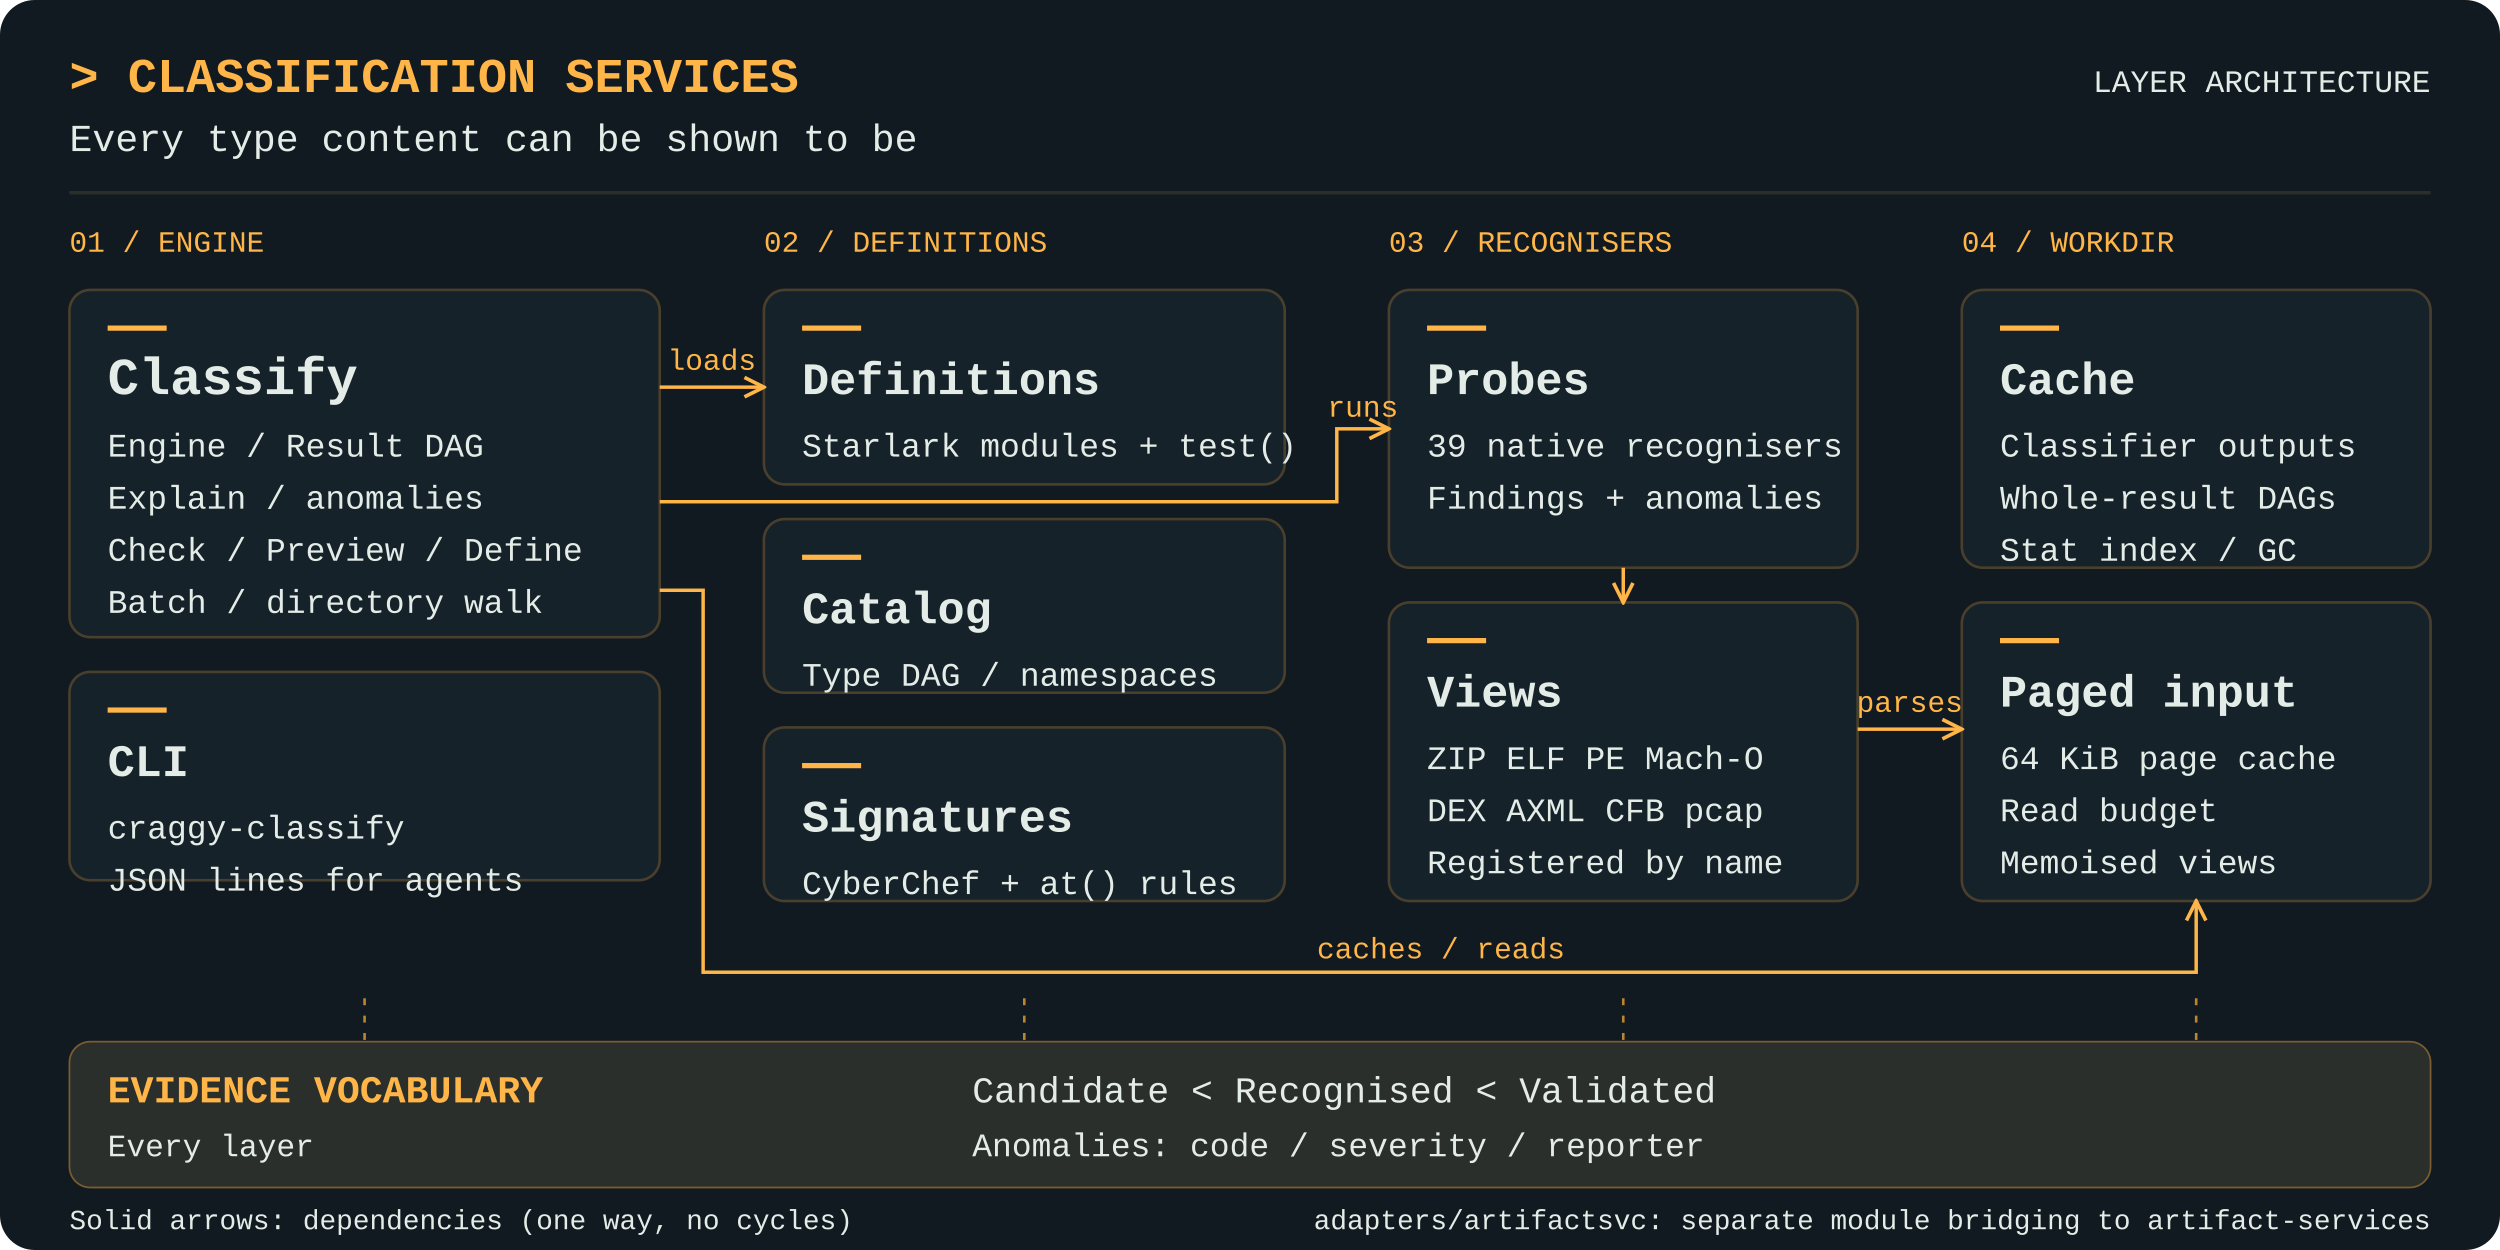
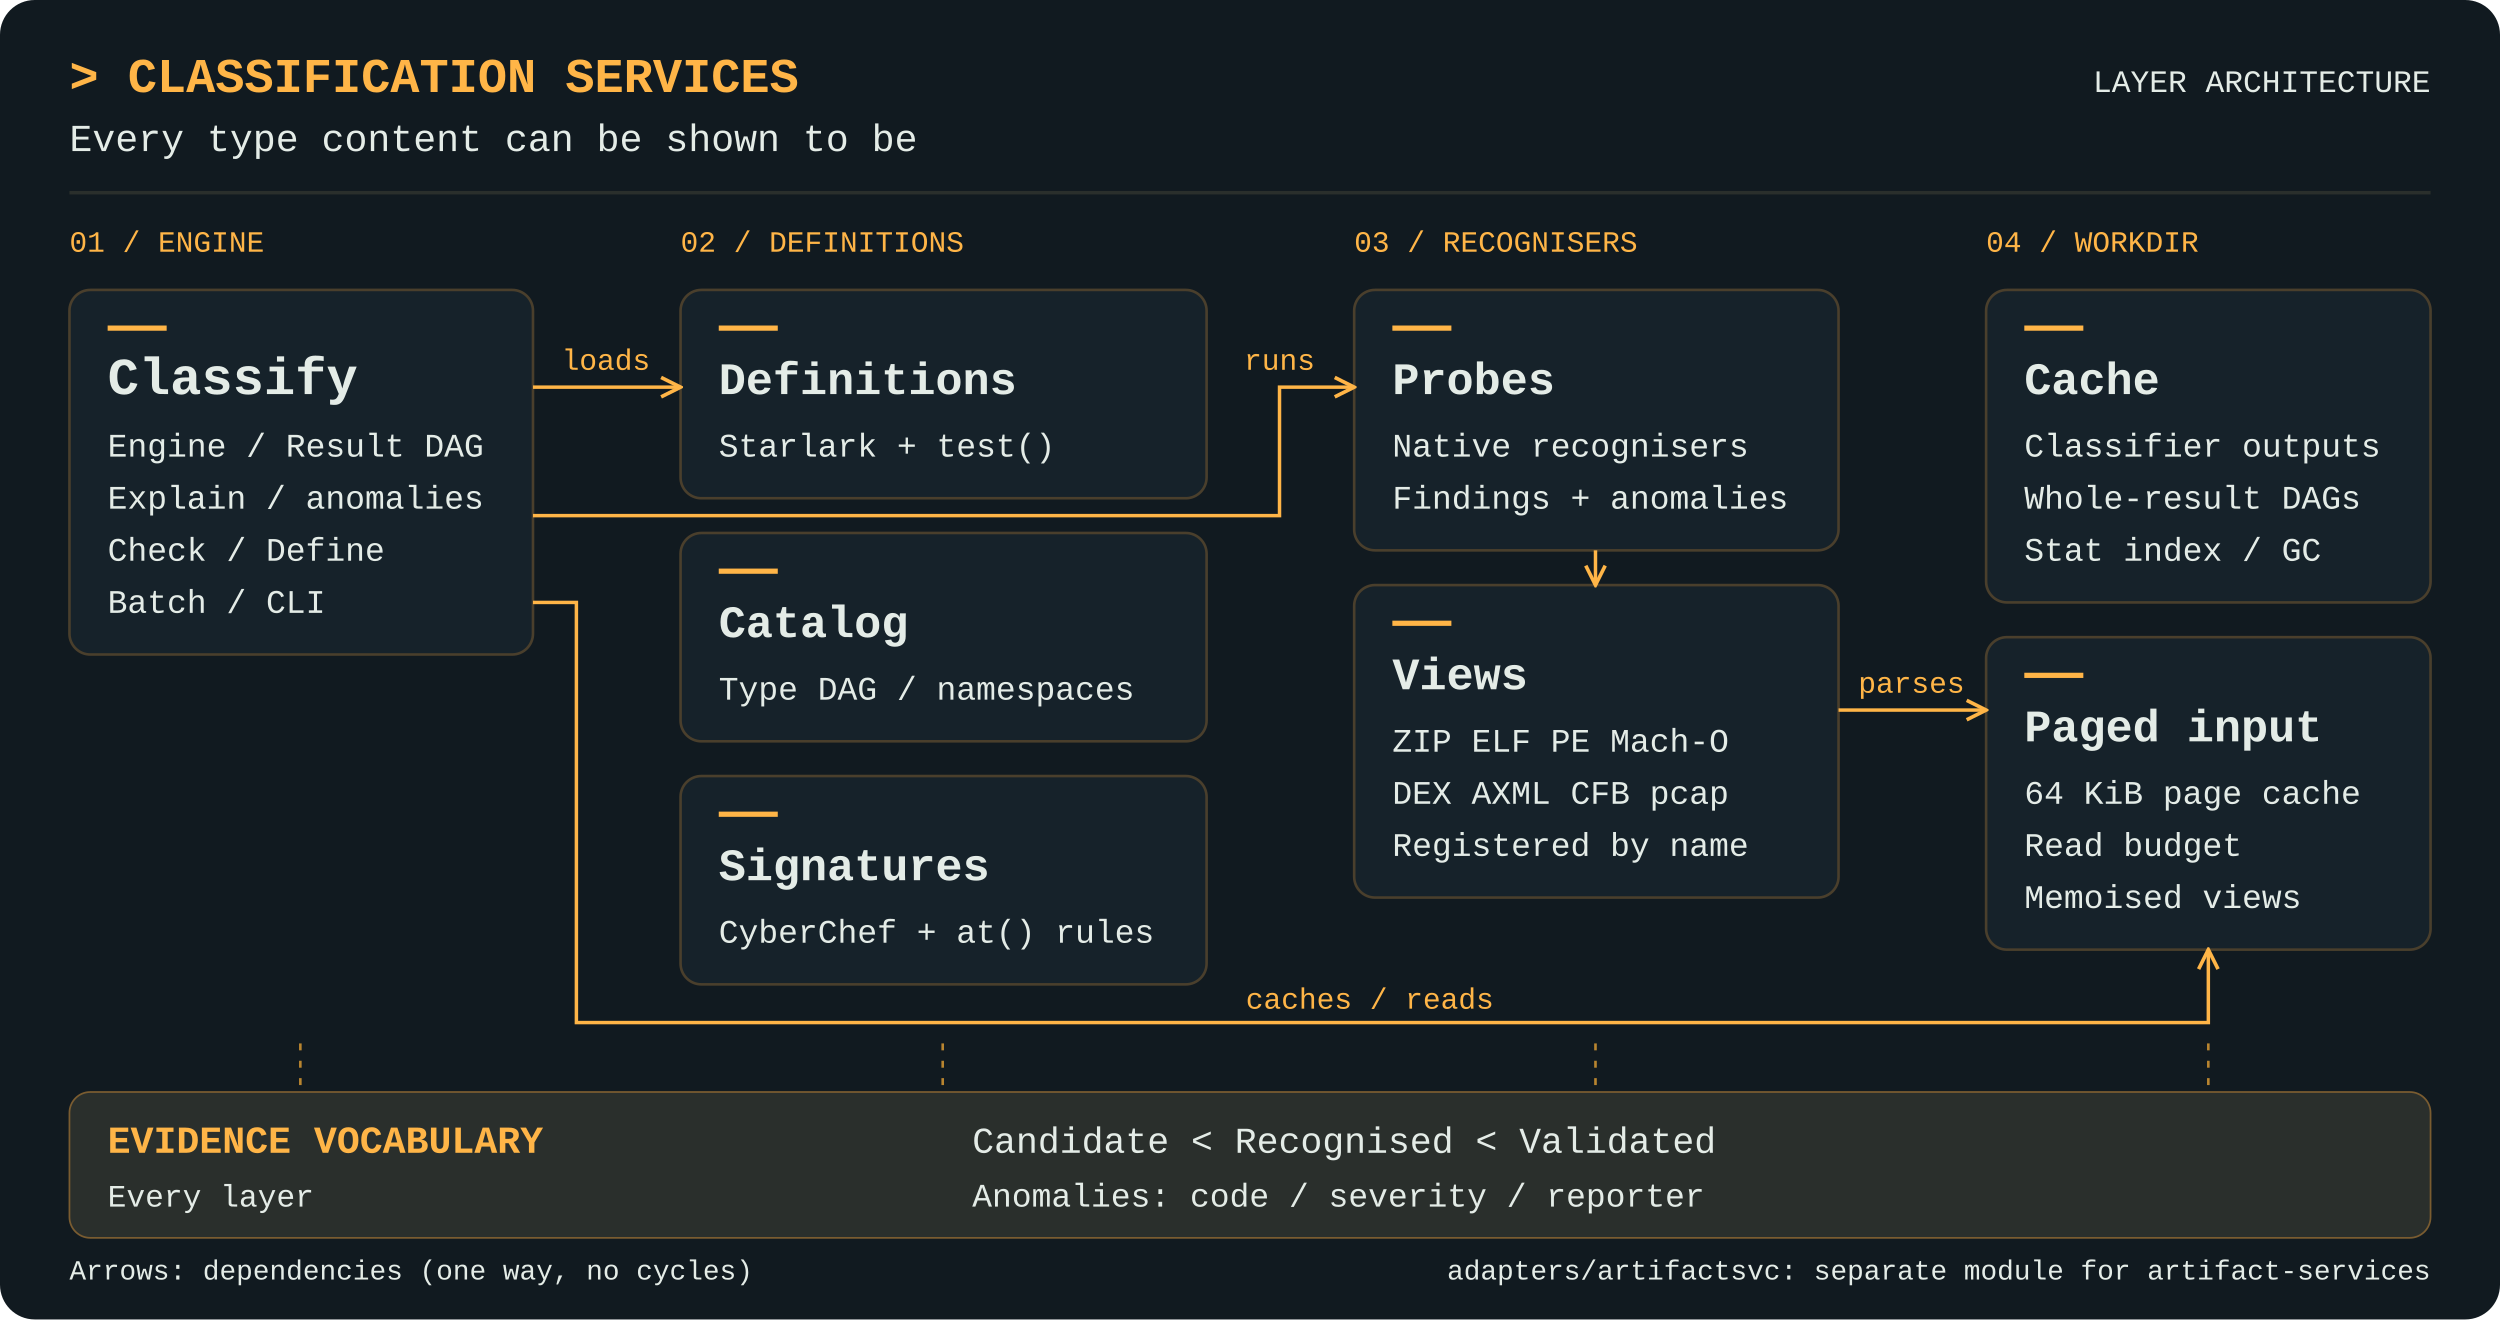
- <svg xmlns="http://www.w3.org/2000/svg" width="1440" height="720" viewBox="0 0 1440 720" role="img" aria-labelledby="title desc">
+ <svg xmlns="http://www.w3.org/2000/svg" width="1440" height="760" viewBox="0 0 1440 760" role="img" aria-labelledby="title desc">
  <defs>
    <marker id="arrow" viewBox="0 0 10 10" refX="9" refY="5" markerWidth="7" markerHeight="7" orient="auto-start-reverse">
      <path d="M1 1 L9 5 L1 9" fill="none" stroke="#FFB547" stroke-width="1.5" />
    </marker>
  </defs>
-   <rect width="1440" height="720" rx="20" fill="#111A20" />
+   <rect width="1440" height="760" rx="20" fill="#111A20" />
  <g font-family="'JetBrains Mono', Consolas, 'Liberation Mono', monospace">
    <text x="40" y="53" font-size="28" fill="#FFB547" font-weight="700" text-anchor="start">&gt; CLASSIFICATION SERVICES</text>
    <text x="40" y="87" font-size="22" fill="#E4ECE7" font-weight="400" text-anchor="start">Every type content can be shown to be</text>
    <text x="1400" y="53" font-size="18" fill="#E4ECE7" font-weight="400" text-anchor="end">LAYER ARCHITECTURE</text>
    <path d="M40 111 H1400" fill="none" stroke="#2A2F2C" stroke-width="2" />
    <text x="40" y="145" font-size="17" fill="#FFB547" font-weight="400" text-anchor="start">01 / ENGINE</text>
-     <text x="440" y="145" font-size="17" fill="#FFB547" font-weight="400" text-anchor="start">02 / DEFINITIONS</text>
-     <text x="800" y="145" font-size="17" fill="#FFB547" font-weight="400" text-anchor="start">03 / RECOGNISERS</text>
-     <text x="1130" y="145" font-size="17" fill="#FFB547" font-weight="400" text-anchor="start">04 / WORKDIR</text>
-     <rect x="40" y="167" width="340" height="200" rx="12" fill="#16222A" stroke="#4A3F2C" stroke-width="1.5" />
+     <rect x="40" y="167" width="267" height="210" rx="12" fill="#16222A" stroke="#4A3F2C" stroke-width="1.5" />
    <path d="M62 189 H96" fill="none" stroke="#FFB547" stroke-width="3" />
    <text x="62" y="227" font-size="30" fill="#E4ECE7" font-weight="700" text-anchor="start">Classify</text>
    <text x="62" y="263" font-size="19" fill="#E4ECE7" font-weight="400" text-anchor="start">Engine / Result DAG</text>
    <text x="62" y="293" font-size="19" fill="#E4ECE7" font-weight="400" text-anchor="start">Explain / anomalies</text>
-     <text x="62" y="323" font-size="19" fill="#E4ECE7" font-weight="400" text-anchor="start">Check / Preview / Define</text>
-     <text x="62" y="353" font-size="19" fill="#E4ECE7" font-weight="400" text-anchor="start">Batch / directory walk</text>
-     <rect x="40" y="387" width="340" height="120" rx="12" fill="#16222A" stroke="#4A3F2C" stroke-width="1.5" />
-     <path d="M62 409 H96" fill="none" stroke="#FFB547" stroke-width="3" />
-     <text x="62" y="447" font-size="26" fill="#E4ECE7" font-weight="700" text-anchor="start">CLI</text>
-     <text x="62" y="483" font-size="19" fill="#E4ECE7" font-weight="400" text-anchor="start">craggy-classify</text>
-     <text x="62" y="513" font-size="19" fill="#E4ECE7" font-weight="400" text-anchor="start">JSON lines for agents</text>
-     <rect x="440" y="167" width="300" height="112" rx="12" fill="#16222A" stroke="#4A3F2C" stroke-width="1.5" />
-     <path d="M462 189 H496" fill="none" stroke="#FFB547" stroke-width="3" />
-     <text x="462" y="227" font-size="26" fill="#E4ECE7" font-weight="700" text-anchor="start">Definitions</text>
-     <text x="462" y="263" font-size="19" fill="#E4ECE7" font-weight="400" text-anchor="start">Starlark modules + test()</text>
-     <rect x="440" y="299" width="300" height="100" rx="12" fill="#16222A" stroke="#4A3F2C" stroke-width="1.5" />
-     <path d="M462 321 H496" fill="none" stroke="#FFB547" stroke-width="3" />
-     <text x="462" y="359" font-size="26" fill="#E4ECE7" font-weight="700" text-anchor="start">Catalog</text>
-     <text x="462" y="395" font-size="19" fill="#E4ECE7" font-weight="400" text-anchor="start">Type DAG / namespaces</text>
-     <rect x="440" y="419" width="300" height="100" rx="12" fill="#16222A" stroke="#4A3F2C" stroke-width="1.5" />
-     <path d="M462 441 H496" fill="none" stroke="#FFB547" stroke-width="3" />
-     <text x="462" y="479" font-size="26" fill="#E4ECE7" font-weight="700" text-anchor="start">Signatures</text>
-     <text x="462" y="515" font-size="19" fill="#E4ECE7" font-weight="400" text-anchor="start">CyberChef + at() rules</text>
-     <rect x="800" y="167" width="270" height="160" rx="12" fill="#16222A" stroke="#4A3F2C" stroke-width="1.5" />
-     <path d="M822 189 H856" fill="none" stroke="#FFB547" stroke-width="3" />
-     <text x="822" y="227" font-size="26" fill="#E4ECE7" font-weight="700" text-anchor="start">Probes</text>
-     <text x="822" y="263" font-size="19" fill="#E4ECE7" font-weight="400" text-anchor="start">39 native recognisers</text>
-     <text x="822" y="293" font-size="19" fill="#E4ECE7" font-weight="400" text-anchor="start">Findings + anomalies</text>
-     <rect x="800" y="347" width="270" height="172" rx="12" fill="#16222A" stroke="#4A3F2C" stroke-width="1.5" />
-     <path d="M822 369 H856" fill="none" stroke="#FFB547" stroke-width="3" />
-     <text x="822" y="407" font-size="26" fill="#E4ECE7" font-weight="700" text-anchor="start">Views</text>
-     <text x="822" y="443" font-size="19" fill="#E4ECE7" font-weight="400" text-anchor="start">ZIP ELF PE Mach-O</text>
-     <text x="822" y="473" font-size="19" fill="#E4ECE7" font-weight="400" text-anchor="start">DEX AXML CFB pcap</text>
-     <text x="822" y="503" font-size="19" fill="#E4ECE7" font-weight="400" text-anchor="start">Registered by name</text>
-     <rect x="1130" y="167" width="270" height="160" rx="12" fill="#16222A" stroke="#4A3F2C" stroke-width="1.5" />
-     <path d="M1152 189 H1186" fill="none" stroke="#FFB547" stroke-width="3" />
-     <text x="1152" y="227" font-size="26" fill="#E4ECE7" font-weight="700" text-anchor="start">Cache</text>
-     <text x="1152" y="263" font-size="19" fill="#E4ECE7" font-weight="400" text-anchor="start">Classifier outputs</text>
-     <text x="1152" y="293" font-size="19" fill="#E4ECE7" font-weight="400" text-anchor="start">Whole-result DAGs</text>
-     <text x="1152" y="323" font-size="19" fill="#E4ECE7" font-weight="400" text-anchor="start">Stat index / GC</text>
-     <rect x="1130" y="347" width="270" height="172" rx="12" fill="#16222A" stroke="#4A3F2C" stroke-width="1.5" />
-     <path d="M1152 369 H1186" fill="none" stroke="#FFB547" stroke-width="3" />
-     <text x="1152" y="407" font-size="26" fill="#E4ECE7" font-weight="700" text-anchor="start">Paged input</text>
-     <text x="1152" y="443" font-size="19" fill="#E4ECE7" font-weight="400" text-anchor="start">64 KiB page cache</text>
-     <text x="1152" y="473" font-size="19" fill="#E4ECE7" font-weight="400" text-anchor="start">Read budget</text>
-     <text x="1152" y="503" font-size="19" fill="#E4ECE7" font-weight="400" text-anchor="start">Memoised views</text>
-     <path d="M380 223 H440" fill="none" stroke="#FFB547" stroke-width="2" marker-end="url(#arrow)" />
-     <text x="410" y="213" font-size="17" fill="#FFB547" font-weight="400" text-anchor="middle">loads</text>
-     <path d="M380 289 H770 V247 H800" fill="none" stroke="#FFB547" stroke-width="2" marker-end="url(#arrow)" />
-     <text x="785" y="240" font-size="17" fill="#FFB547" font-weight="400" text-anchor="middle">runs</text>
-     <path d="M1070 420 H1130" fill="none" stroke="#FFB547" stroke-width="2" marker-end="url(#arrow)" />
-     <text x="1100" y="410" font-size="17" fill="#FFB547" font-weight="400" text-anchor="middle">parses</text>
-     <path d="M935 327 V347" fill="none" stroke="#FFB547" stroke-width="2" marker-end="url(#arrow)" />
-     <path d="M380 340 H405 V560 H1265 V519" fill="none" stroke="#FFB547" stroke-width="2" marker-end="url(#arrow)" />
-     <text x="830" y="552" font-size="17" fill="#FFB547" font-weight="400" text-anchor="middle">caches / reads</text>
-     <path d="M210 575 V600" fill="none" stroke="#B9852F" stroke-width="1.5" stroke-dasharray="4 6" />
-     <path d="M590 575 V600" fill="none" stroke="#B9852F" stroke-width="1.5" stroke-dasharray="4 6" />
-     <path d="M935 575 V600" fill="none" stroke="#B9852F" stroke-width="1.5" stroke-dasharray="4 6" />
-     <path d="M1265 575 V600" fill="none" stroke="#B9852F" stroke-width="1.5" stroke-dasharray="4 6" />
-     <rect x="40" y="600" width="1360" height="84" rx="12" fill="#2A2F2C" stroke="#7A5C30" />
-     <text x="62" y="635" font-size="22" fill="#FFB547" font-weight="700" text-anchor="start">EVIDENCE VOCABULARY</text>
-     <text x="62" y="666" font-size="18" fill="#E4ECE7" font-weight="400" text-anchor="start">Every layer</text>
-     <text x="560" y="635" font-size="21" fill="#E4ECE7" font-weight="400" text-anchor="start">Candidate &lt; Recognised &lt; Validated</text>
-     <text x="560" y="666" font-size="19" fill="#E4ECE7" font-weight="400" text-anchor="start">Anomalies: code / severity / reporter</text>
-     <text x="40" y="708" font-size="16" fill="#E4ECE7" font-weight="400" text-anchor="start">Solid arrows: dependencies (one way, no cycles)</text>
-     <text x="1400" y="708" font-size="16" fill="#E4ECE7" font-weight="400" text-anchor="end">adapters/artifactsvc: separate module bridging to artifact-services</text>
+     <text x="62" y="323" font-size="19" fill="#E4ECE7" font-weight="400" text-anchor="start">Check / Define</text>
+     <text x="62" y="353" font-size="19" fill="#E4ECE7" font-weight="400" text-anchor="start">Batch / CLI</text>
+     <text x="392" y="145" font-size="17" fill="#FFB547" font-weight="400" text-anchor="start">02 / DEFINITIONS</text>
+     <rect x="392" y="167" width="303" height="120" rx="12" fill="#16222A" stroke="#4A3F2C" stroke-width="1.5" />
+     <path d="M414 189 H448" fill="none" stroke="#FFB547" stroke-width="3" />
+     <text x="414" y="227" font-size="26" fill="#E4ECE7" font-weight="700" text-anchor="start">Definitions</text>
+     <text x="414" y="263" font-size="19" fill="#E4ECE7" font-weight="400" text-anchor="start">Starlark + test()</text>
+     <rect x="392" y="307" width="303" height="120" rx="12" fill="#16222A" stroke="#4A3F2C" stroke-width="1.5" />
+     <path d="M414 329 H448" fill="none" stroke="#FFB547" stroke-width="3" />
+     <text x="414" y="367" font-size="26" fill="#E4ECE7" font-weight="700" text-anchor="start">Catalog</text>
+     <text x="414" y="403" font-size="19" fill="#E4ECE7" font-weight="400" text-anchor="start">Type DAG / namespaces</text>
+     <rect x="392" y="447" width="303" height="120" rx="12" fill="#16222A" stroke="#4A3F2C" stroke-width="1.5" />
+     <path d="M414 469 H448" fill="none" stroke="#FFB547" stroke-width="3" />
+     <text x="414" y="507" font-size="26" fill="#E4ECE7" font-weight="700" text-anchor="start">Signatures</text>
+     <text x="414" y="543" font-size="19" fill="#E4ECE7" font-weight="400" text-anchor="start">CyberChef + at() rules</text>
+     <text x="780" y="145" font-size="17" fill="#FFB547" font-weight="400" text-anchor="start">03 / RECOGNISERS</text>
+     <rect x="780" y="167" width="279" height="150" rx="12" fill="#16222A" stroke="#4A3F2C" stroke-width="1.5" />
+     <path d="M802 189 H836" fill="none" stroke="#FFB547" stroke-width="3" />
+     <text x="802" y="227" font-size="26" fill="#E4ECE7" font-weight="700" text-anchor="start">Probes</text>
+     <text x="802" y="263" font-size="19" fill="#E4ECE7" font-weight="400" text-anchor="start">Native recognisers</text>
+     <text x="802" y="293" font-size="19" fill="#E4ECE7" font-weight="400" text-anchor="start">Findings + anomalies</text>
+     <rect x="780" y="337" width="279" height="180" rx="12" fill="#16222A" stroke="#4A3F2C" stroke-width="1.5" />
+     <path d="M802 359 H836" fill="none" stroke="#FFB547" stroke-width="3" />
+     <text x="802" y="397" font-size="26" fill="#E4ECE7" font-weight="700" text-anchor="start">Views</text>
+     <text x="802" y="433" font-size="19" fill="#E4ECE7" font-weight="400" text-anchor="start">ZIP ELF PE Mach-O</text>
+     <text x="802" y="463" font-size="19" fill="#E4ECE7" font-weight="400" text-anchor="start">DEX AXML CFB pcap</text>
+     <text x="802" y="493" font-size="19" fill="#E4ECE7" font-weight="400" text-anchor="start">Registered by name</text>
+     <text x="1144" y="145" font-size="17" fill="#FFB547" font-weight="400" text-anchor="start">04 / WORKDIR</text>
+     <rect x="1144" y="167" width="256" height="180" rx="12" fill="#16222A" stroke="#4A3F2C" stroke-width="1.5" />
+     <path d="M1166 189 H1200" fill="none" stroke="#FFB547" stroke-width="3" />
+     <text x="1166" y="227" font-size="26" fill="#E4ECE7" font-weight="700" text-anchor="start">Cache</text>
+     <text x="1166" y="263" font-size="19" fill="#E4ECE7" font-weight="400" text-anchor="start">Classifier outputs</text>
+     <text x="1166" y="293" font-size="19" fill="#E4ECE7" font-weight="400" text-anchor="start">Whole-result DAGs</text>
+     <text x="1166" y="323" font-size="19" fill="#E4ECE7" font-weight="400" text-anchor="start">Stat index / GC</text>
+     <rect x="1144" y="367" width="256" height="180" rx="12" fill="#16222A" stroke="#4A3F2C" stroke-width="1.5" />
+     <path d="M1166 389 H1200" fill="none" stroke="#FFB547" stroke-width="3" />
+     <text x="1166" y="427" font-size="26" fill="#E4ECE7" font-weight="700" text-anchor="start">Paged input</text>
+     <text x="1166" y="463" font-size="19" fill="#E4ECE7" font-weight="400" text-anchor="start">64 KiB page cache</text>
+     <text x="1166" y="493" font-size="19" fill="#E4ECE7" font-weight="400" text-anchor="start">Read budget</text>
+     <text x="1166" y="523" font-size="19" fill="#E4ECE7" font-weight="400" text-anchor="start">Memoised views</text>
+     <path d="M307 223 H392" fill="none" stroke="#FFB547" stroke-width="2" marker-end="url(#arrow)" />
+     <text x="349" y="213" font-size="17" fill="#FFB547" font-weight="400" text-anchor="middle">loads</text>
+     <path d="M307 297 H737 V223 H780" fill="none" stroke="#FFB547" stroke-width="2" marker-end="url(#arrow)" />
+     <text x="737" y="213" font-size="17" fill="#FFB547" font-weight="400" text-anchor="middle">runs</text>
+     <path d="M919 317 V337" fill="none" stroke="#FFB547" stroke-width="2" marker-end="url(#arrow)" />
+     <path d="M1059 409 H1144" fill="none" stroke="#FFB547" stroke-width="2" marker-end="url(#arrow)" />
+     <text x="1101" y="399" font-size="17" fill="#FFB547" font-weight="400" text-anchor="middle">parses</text>
+     <path d="M307 347 H332 V589 H1272 V547" fill="none" stroke="#FFB547" stroke-width="2" marker-end="url(#arrow)" />
+     <text x="789" y="581" font-size="17" fill="#FFB547" font-weight="400" text-anchor="middle">caches / reads</text>
+     <path d="M173 601 V629" fill="none" stroke="#B9852F" stroke-width="1.5" stroke-dasharray="4 6" />
+     <path d="M543 601 V629" fill="none" stroke="#B9852F" stroke-width="1.5" stroke-dasharray="4 6" />
+     <path d="M919 601 V629" fill="none" stroke="#B9852F" stroke-width="1.5" stroke-dasharray="4 6" />
+     <path d="M1272 601 V629" fill="none" stroke="#B9852F" stroke-width="1.5" stroke-dasharray="4 6" />
+     <rect x="40" y="629" width="1360" height="84" rx="12" fill="#2A2F2C" stroke="#7A5C30" />
+     <text x="62" y="664" font-size="22" fill="#FFB547" font-weight="700" text-anchor="start">EVIDENCE VOCABULARY</text>
+     <text x="62" y="695" font-size="18" fill="#E4ECE7" font-weight="400" text-anchor="start">Every layer</text>
+     <text x="560" y="664" font-size="21" fill="#E4ECE7" font-weight="400" text-anchor="start">Candidate &lt; Recognised &lt; Validated</text>
+     <text x="560" y="695" font-size="19" fill="#E4ECE7" font-weight="400" text-anchor="start">Anomalies: code / severity / reporter</text>
+     <text x="40" y="737" font-size="16" fill="#E4ECE7" font-weight="400" text-anchor="start">Arrows: dependencies (one way, no cycles)</text>
+     <text x="1400" y="737" font-size="16" fill="#E4ECE7" font-weight="400" text-anchor="end">adapters/artifactsvc: separate module for artifact-services</text>
  </g>
</svg>
